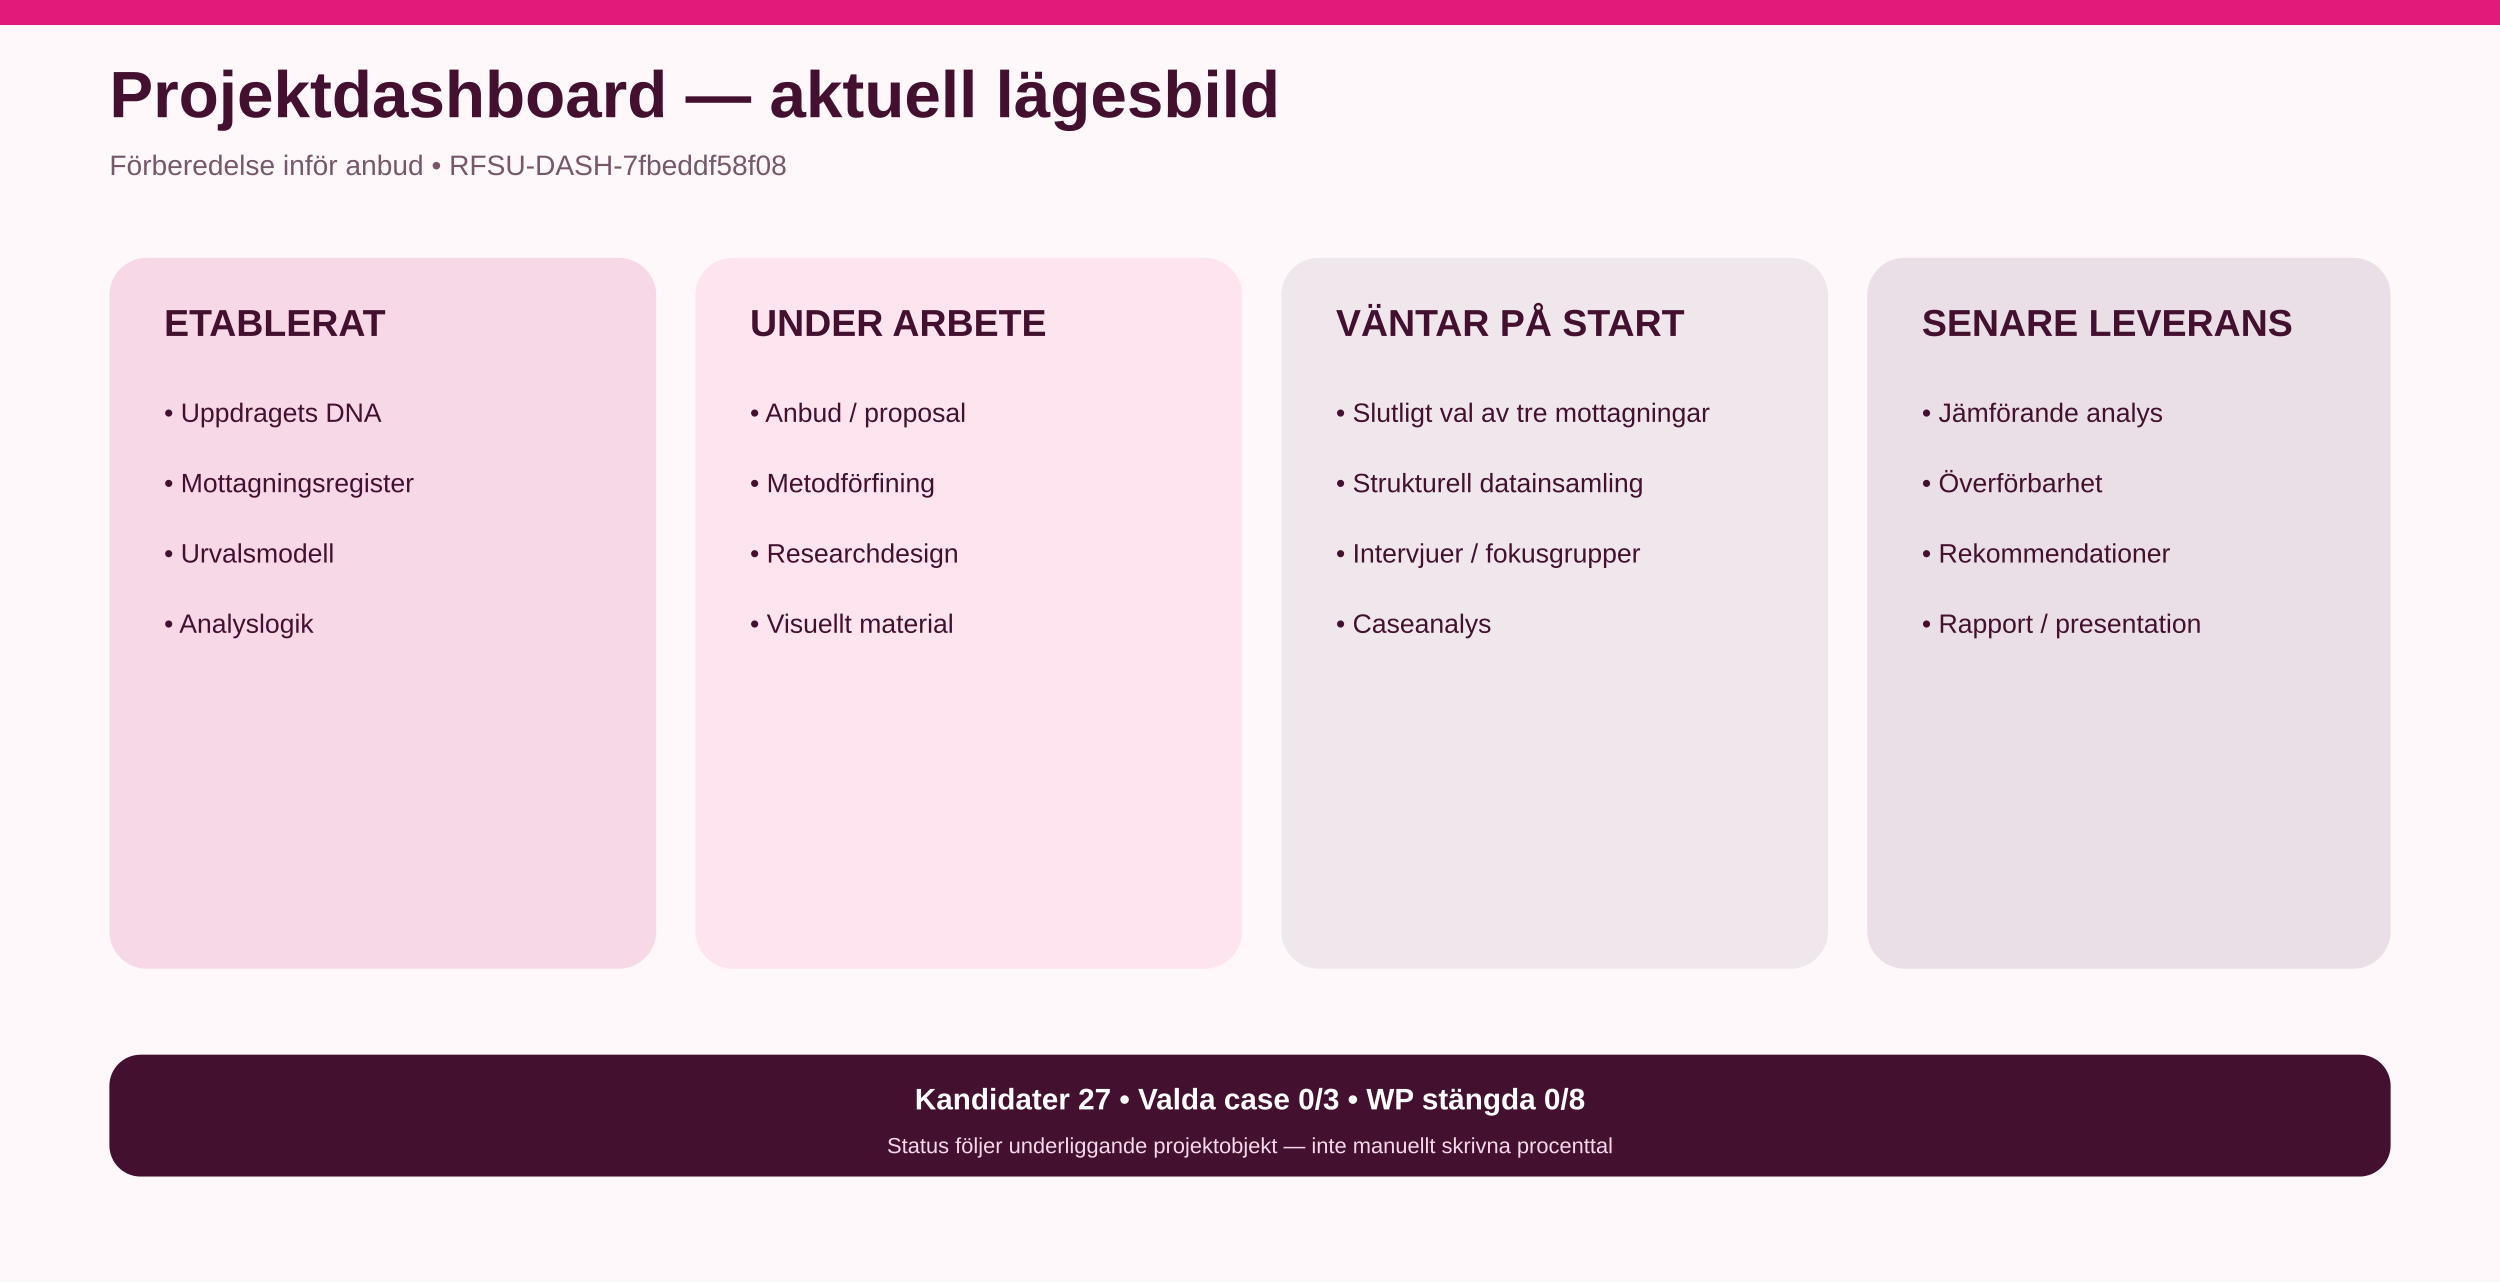
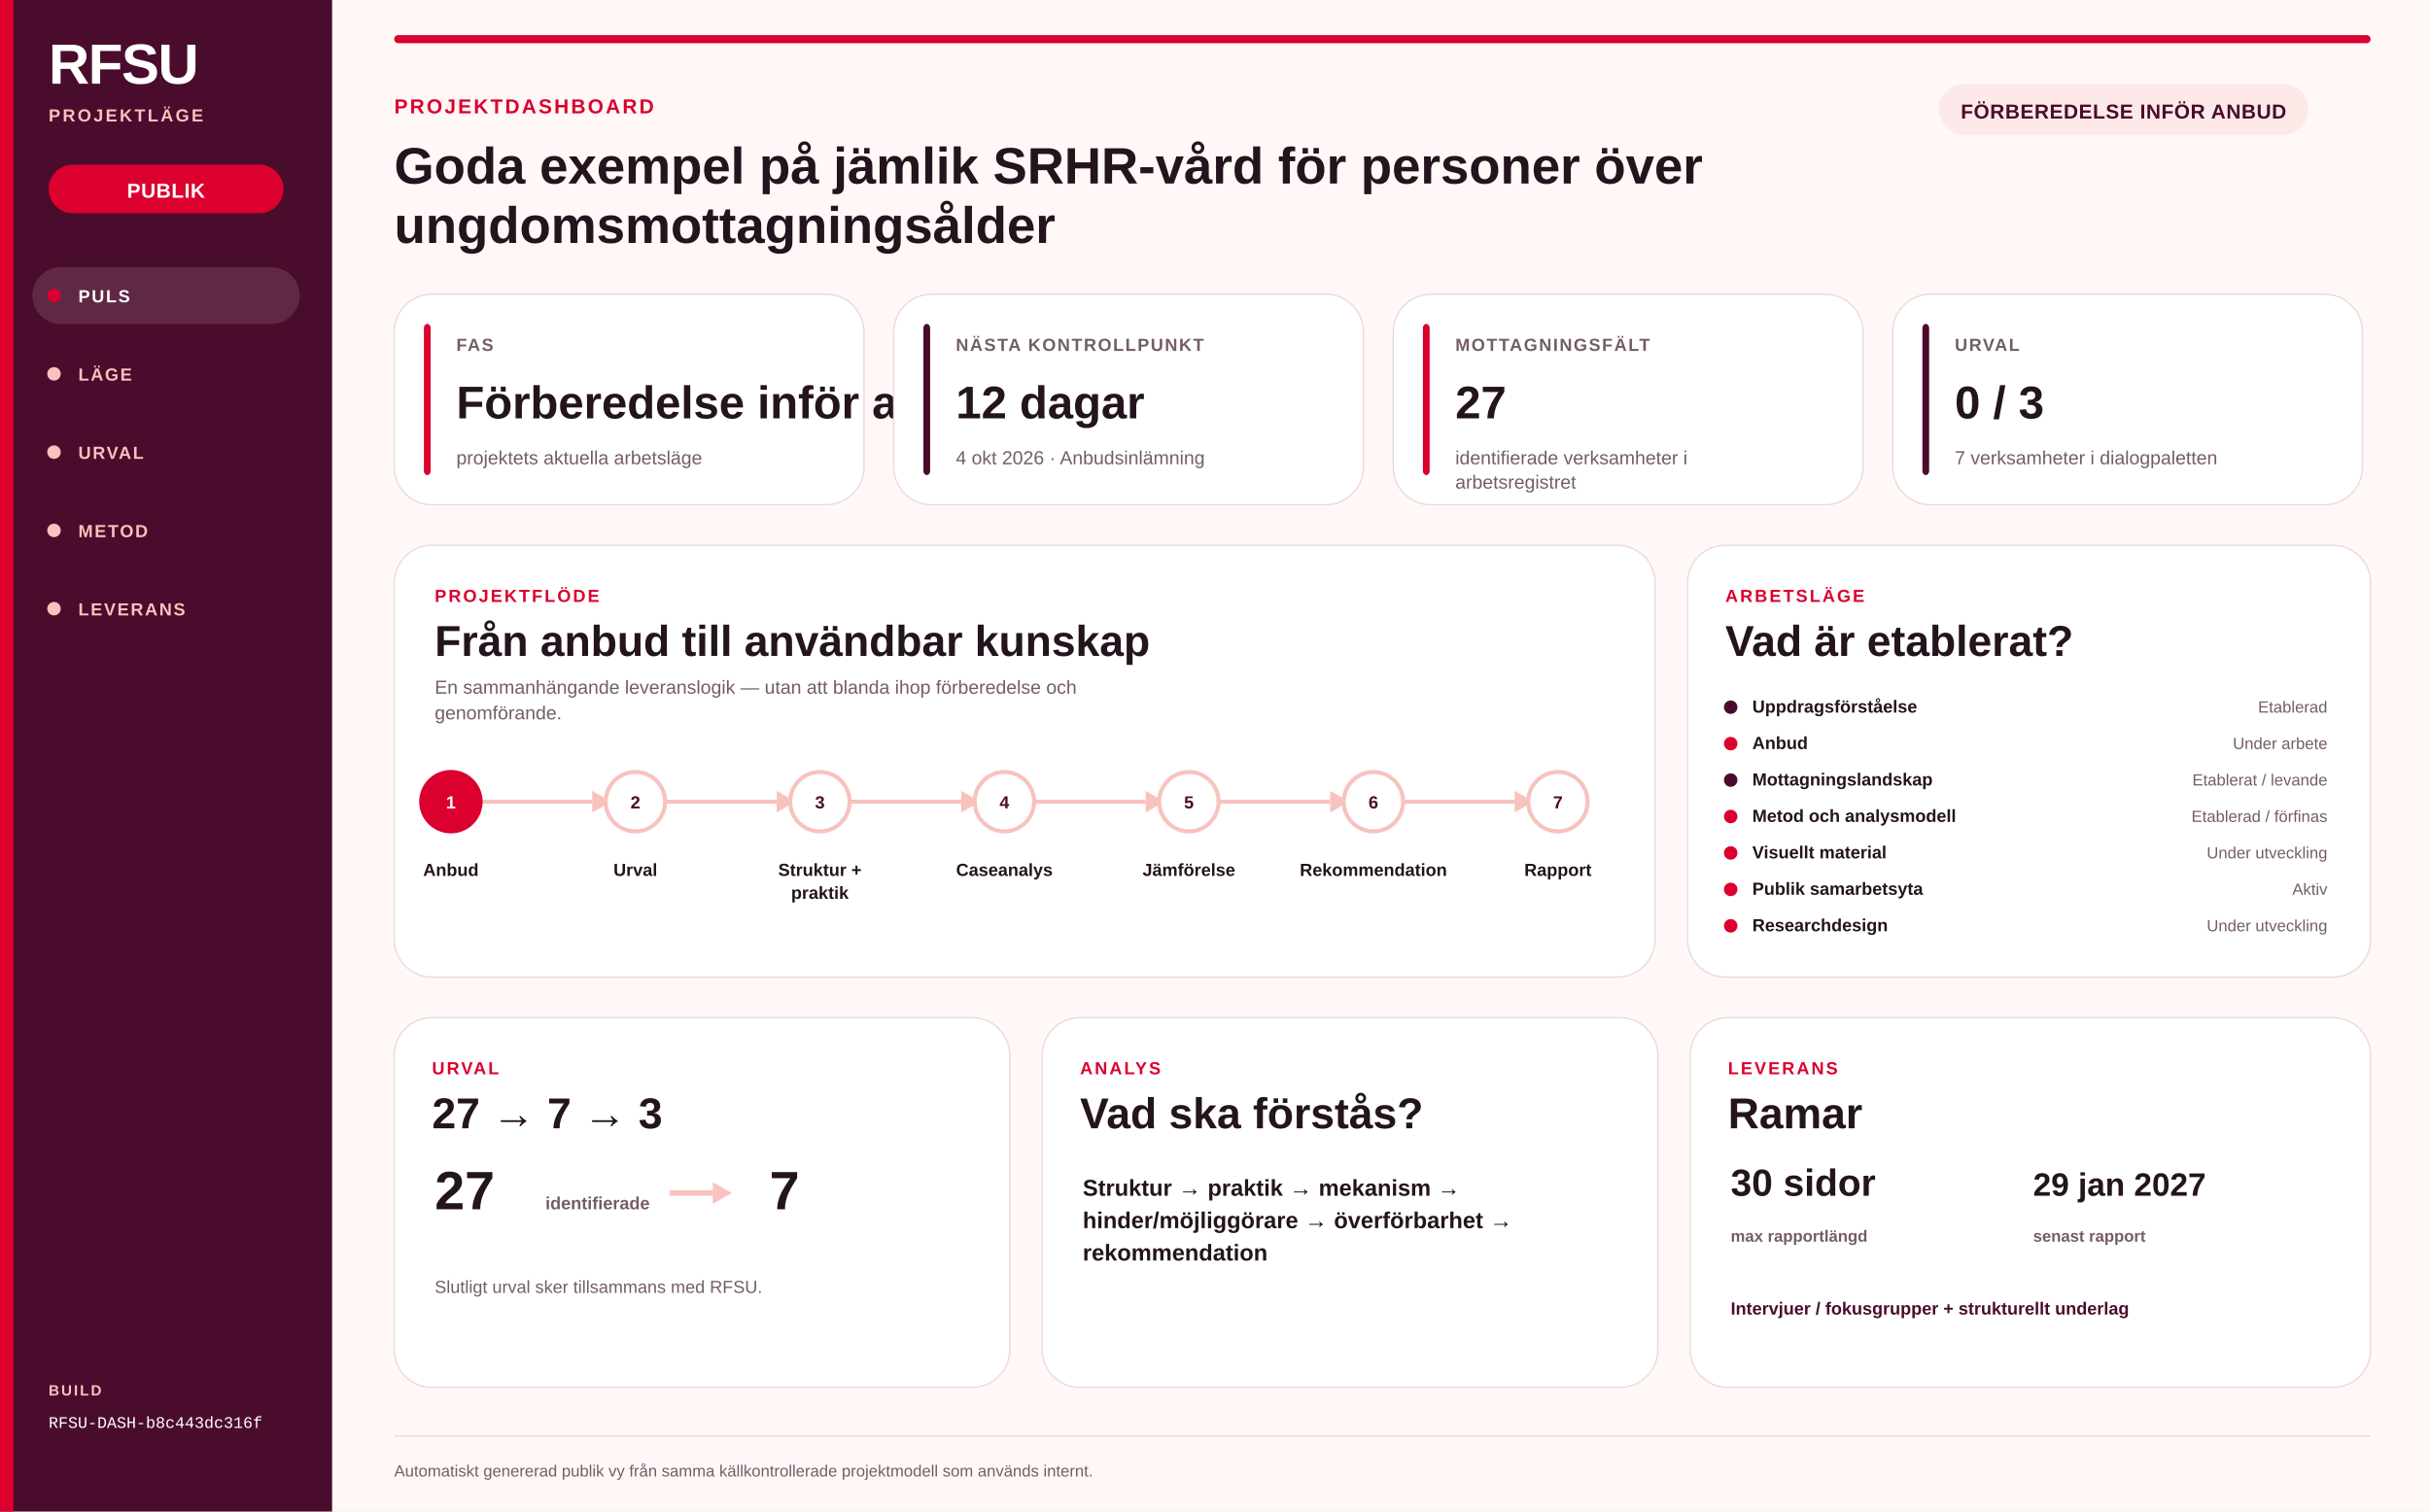
- <svg xmlns="http://www.w3.org/2000/svg" width="1600" height="820" viewBox="0 0 1600 820">
-   <rect width="1600" height="820" fill="#fff8fb" />
-   <rect width="1600" height="16" fill="#e21a7a" />
-   <text x="70" y="75" font-family="Arial" font-size="42" font-weight="700" fill="#43112f">Projektdashboard — aktuell lägesbild</text>
-   <text x="70" y="112" font-family="Arial" font-size="18" fill="#77586b">Förberedelse inför anbud • RFSU-DASH-7fbeddf58f08</text>
-   <rect x="70" y="165" rx="24" width="350" height="455" fill="#f7d8e7" />
-   <text x="105" y="215" font-family="Arial" font-size="24" font-weight="700" fill="#43112f">ETABLERAT</text>
-   <text x="105" y="270" font-family="Arial" font-size="17" fill="#43112f">• Uppdragets DNA</text>
-   <text x="105" y="315" font-family="Arial" font-size="17" fill="#43112f">• Mottagningsregister</text>
-   <text x="105" y="360" font-family="Arial" font-size="17" fill="#43112f">• Urvalsmodell</text>
-   <text x="105" y="405" font-family="Arial" font-size="17" fill="#43112f">• Analyslogik</text>
-   <rect x="445" y="165" rx="24" width="350" height="455" fill="#fde4ef" />
-   <text x="480" y="215" font-family="Arial" font-size="24" font-weight="700" fill="#43112f">UNDER ARBETE</text>
-   <text x="480" y="270" font-family="Arial" font-size="17" fill="#43112f">• Anbud / proposal</text>
-   <text x="480" y="315" font-family="Arial" font-size="17" fill="#43112f">• Metodförfining</text>
-   <text x="480" y="360" font-family="Arial" font-size="17" fill="#43112f">• Researchdesign</text>
-   <text x="480" y="405" font-family="Arial" font-size="17" fill="#43112f">• Visuellt material</text>
-   <rect x="820" y="165" rx="24" width="350" height="455" fill="#f0e7ed" />
-   <text x="855" y="215" font-family="Arial" font-size="24" font-weight="700" fill="#43112f">VÄNTAR PÅ START</text>
-   <text x="855" y="270" font-family="Arial" font-size="17" fill="#43112f">• Slutligt val av tre mottagningar</text>
-   <text x="855" y="315" font-family="Arial" font-size="17" fill="#43112f">• Strukturell datainsamling</text>
-   <text x="855" y="360" font-family="Arial" font-size="17" fill="#43112f">• Intervjuer / fokusgrupper</text>
-   <text x="855" y="405" font-family="Arial" font-size="17" fill="#43112f">• Caseanalys</text>
-   <rect x="1195" y="165" rx="24" width="335" height="455" fill="#eadfe6" />
-   <text x="1230" y="215" font-family="Arial" font-size="24" font-weight="700" fill="#43112f">SENARE LEVERANS</text>
-   <text x="1230" y="270" font-family="Arial" font-size="17" fill="#43112f">• Jämförande analys</text>
-   <text x="1230" y="315" font-family="Arial" font-size="17" fill="#43112f">• Överförbarhet</text>
-   <text x="1230" y="360" font-family="Arial" font-size="17" fill="#43112f">• Rekommendationer</text>
-   <text x="1230" y="405" font-family="Arial" font-size="17" fill="#43112f">• Rapport / presentation</text>
-   <rect x="70" y="675" rx="20" width="1460" height="78" fill="#43112f" />
-   <text x="800" y="710" text-anchor="middle" font-family="Arial" font-size="19" font-weight="700" fill="white">Kandidater 27 • Valda case 0/3 • WP stängda 0/8</text>
-   <text x="800" y="738" text-anchor="middle" font-family="Arial" font-size="14" fill="#f7d8e7">Status följer underliggande projektobjekt — inte manuellt skrivna procenttal</text>
+ <svg xmlns="http://www.w3.org/2000/svg" width="1800" height="1120" viewBox="0 0 1800 1120" role="img" aria-labelledby="svg-title svg-desc">
+   <rect width="1800" height="1120" fill="#FFF8F7" />
+   <rect x="0" y="0" width="246" height="1120" fill="#4A0C2C" opacity="1" />
+   <rect x="0" y="0" width="10" height="1120" fill="#DB002E" opacity="1" />
+   <text x="36" y="62" font-family="Arial Narrow, Helvetica Neue Condensed, Arial, sans-serif" font-size="42" font-weight="900" fill="#FFFFFF" text-anchor="start" letter-spacing="-1" opacity="1">RFSU</text>
+   <text x="36" y="90" font-family="Arial, Helvetica Neue, sans-serif" font-size="13" font-weight="800" fill="#F8C2BE" text-anchor="start" letter-spacing="1.7" opacity="1">PROJEKTLÄGE</text>
+   <rect x="36" y="122" width="174" height="36" fill="#DB002E" opacity="1" rx="18.0" />
+   <text x="123.0" y="146.48" font-family="Arial, Helvetica Neue, sans-serif" font-size="15" font-weight="700" fill="#FFFFFF" text-anchor="middle" letter-spacing="0.4" opacity="1">PUBLIK</text>
+   <rect x="24" y="198" width="198" height="42" fill="#FFFFFF" opacity="0.12" rx="21" />
+   <circle cx="40" cy="219" r="5" fill="#DB002E" />
+   <text x="58" y="224" font-family="Arial, Helvetica Neue, sans-serif" font-size="13" font-weight="700" fill="#FFFFFF" text-anchor="start" letter-spacing="1.2" opacity="1">PULS</text>
+   <circle cx="40" cy="277" r="5" fill="#F8C2BE" />
+   <text x="58" y="282" font-family="Arial, Helvetica Neue, sans-serif" font-size="13" font-weight="700" fill="#F8C2BE" text-anchor="start" letter-spacing="1.2" opacity="1">LÄGE</text>
+   <circle cx="40" cy="335" r="5" fill="#F8C2BE" />
+   <text x="58" y="340" font-family="Arial, Helvetica Neue, sans-serif" font-size="13" font-weight="700" fill="#F8C2BE" text-anchor="start" letter-spacing="1.2" opacity="1">URVAL</text>
+   <circle cx="40" cy="393" r="5" fill="#F8C2BE" />
+   <text x="58" y="398" font-family="Arial, Helvetica Neue, sans-serif" font-size="13" font-weight="700" fill="#F8C2BE" text-anchor="start" letter-spacing="1.2" opacity="1">METOD</text>
+   <circle cx="40" cy="451" r="5" fill="#F8C2BE" />
+   <text x="58" y="456" font-family="Arial, Helvetica Neue, sans-serif" font-size="13" font-weight="700" fill="#F8C2BE" text-anchor="start" letter-spacing="1.2" opacity="1">LEVERANS</text>
+   <text x="36" y="1034" font-family="Arial, Helvetica Neue, sans-serif" font-size="11" font-weight="700" fill="#F8C2BE" text-anchor="start" letter-spacing="1.4" opacity="1">BUILD</text>
+   <text x="36" y="1058" font-family="SFMono-Regular, Consolas, Liberation Mono, monospace" font-size="12" font-weight="500" fill="#FFFFFF" text-anchor="start" letter-spacing="0" opacity="1">RFSU-DASH-b8c443dc316f</text>
+   <rect x="292" y="26" width="1464" height="6" fill="#DB002E" opacity="1" rx="3" />
+   <text x="292" y="84" font-family="Arial, Helvetica Neue, sans-serif" font-size="15" font-weight="800" fill="#DB002E" text-anchor="start" letter-spacing="1.6" opacity="1">PROJEKTDASHBOARD</text>
+   <text x="292" y="136" font-family="Arial Narrow, Helvetica Neue Condensed, Arial, sans-serif" font-size="38" font-weight="850" fill="#24141D" text-anchor="start" letter-spacing="0" opacity="1">Goda exempel på jämlik SRHR-vård för personer över</text>
+   <text x="292" y="180" font-family="Arial Narrow, Helvetica Neue Condensed, Arial, sans-serif" font-size="38" font-weight="850" fill="#24141D" text-anchor="start" letter-spacing="0" opacity="1">ungdomsmottagningsålder</text>
+   <rect x="1436" y="62" width="274" height="38" fill="#FDEAE8" opacity="1" rx="19.0" />
+   <text x="1573.0" y="87.84" font-family="Arial, Helvetica Neue, sans-serif" font-size="15" font-weight="700" fill="#4A0C2C" text-anchor="middle" letter-spacing="0.4" opacity="1">FÖRBEREDELSE INFÖR ANBUD</text>
+   <rect x="292" y="218" width="348" height="156" fill="#FFFFFF" opacity="1" rx="28" stroke="#EAD8DF" stroke-width="1" />
+   <rect x="314" y="240" width="5" height="112" fill="#DB002E" opacity="1" rx="3" />
+   <text x="338" y="260" font-family="Arial, Helvetica Neue, sans-serif" font-size="13" font-weight="700" fill="#745C69" text-anchor="start" letter-spacing="1.1" opacity="1">FAS</text>
+   <text x="338" y="310" font-family="Arial Narrow, Helvetica Neue Condensed, Arial, sans-serif" font-size="34" font-weight="800" fill="#24141D" text-anchor="start" letter-spacing="0" opacity="1">Förberedelse inför anbud</text>
+   <text x="338" y="344" font-family="Arial, Helvetica Neue, sans-serif" font-size="14" font-weight="400" fill="#745C69" text-anchor="start" letter-spacing="0" opacity="1">projektets aktuella arbetsläge</text>
+   <rect x="662" y="218" width="348" height="156" fill="#FFFFFF" opacity="1" rx="28" stroke="#EAD8DF" stroke-width="1" />
+   <rect x="684" y="240" width="5" height="112" fill="#4A0C2C" opacity="1" rx="3" />
+   <text x="708" y="260" font-family="Arial, Helvetica Neue, sans-serif" font-size="13" font-weight="700" fill="#745C69" text-anchor="start" letter-spacing="1.1" opacity="1">NÄSTA KONTROLLPUNKT</text>
+   <text x="708" y="310" font-family="Arial Narrow, Helvetica Neue Condensed, Arial, sans-serif" font-size="34" font-weight="800" fill="#24141D" text-anchor="start" letter-spacing="0" opacity="1">12 dagar</text>
+   <text x="708" y="344" font-family="Arial, Helvetica Neue, sans-serif" font-size="14" font-weight="400" fill="#745C69" text-anchor="start" letter-spacing="0" opacity="1">4 okt 2026 · Anbudsinlämning</text>
+   <rect x="1032" y="218" width="348" height="156" fill="#FFFFFF" opacity="1" rx="28" stroke="#EAD8DF" stroke-width="1" />
+   <rect x="1054" y="240" width="5" height="112" fill="#DB002E" opacity="1" rx="3" />
+   <text x="1078" y="260" font-family="Arial, Helvetica Neue, sans-serif" font-size="13" font-weight="700" fill="#745C69" text-anchor="start" letter-spacing="1.1" opacity="1">MOTTAGNINGSFÄLT</text>
+   <text x="1078" y="310" font-family="Arial Narrow, Helvetica Neue Condensed, Arial, sans-serif" font-size="34" font-weight="800" fill="#24141D" text-anchor="start" letter-spacing="0" opacity="1">27</text>
+   <text x="1078" y="344" font-family="Arial, Helvetica Neue, sans-serif" font-size="14" font-weight="400" fill="#745C69" text-anchor="start" letter-spacing="0" opacity="1">identifierade verksamheter i</text>
+   <text x="1078" y="362" font-family="Arial, Helvetica Neue, sans-serif" font-size="14" font-weight="400" fill="#745C69" text-anchor="start" letter-spacing="0" opacity="1">arbetsregistret</text>
+   <rect x="1402" y="218" width="348" height="156" fill="#FFFFFF" opacity="1" rx="28" stroke="#EAD8DF" stroke-width="1" />
+   <rect x="1424" y="240" width="5" height="112" fill="#4A0C2C" opacity="1" rx="3" />
+   <text x="1448" y="260" font-family="Arial, Helvetica Neue, sans-serif" font-size="13" font-weight="700" fill="#745C69" text-anchor="start" letter-spacing="1.1" opacity="1">URVAL</text>
+   <text x="1448" y="310" font-family="Arial Narrow, Helvetica Neue Condensed, Arial, sans-serif" font-size="34" font-weight="800" fill="#24141D" text-anchor="start" letter-spacing="0" opacity="1">0 / 3</text>
+   <text x="1448" y="344" font-family="Arial, Helvetica Neue, sans-serif" font-size="14" font-weight="400" fill="#745C69" text-anchor="start" letter-spacing="0" opacity="1">7 verksamheter i dialogpaletten</text>
+   <rect x="292" y="404" width="934" height="320" fill="#FFFFFF" opacity="1" rx="28" stroke="#EAD8DF" stroke-width="1" />
+   <text x="322" y="446" font-family="Arial, Helvetica Neue, sans-serif" font-size="13" font-weight="800" fill="#DB002E" text-anchor="start" letter-spacing="1.5" opacity="1">PROJEKTFLÖDE</text>
+   <text x="322" y="486" font-family="Arial Narrow, Helvetica Neue Condensed, Arial, sans-serif" font-size="32" font-weight="800" fill="#24141D" text-anchor="start" letter-spacing="0" opacity="1">Från anbud till användbar kunskap</text>
+   <text x="322" y="514" font-family="Arial, Helvetica Neue, sans-serif" font-size="14" font-weight="400" fill="#745C69" text-anchor="start" letter-spacing="0" opacity="1">En sammanhängande leveranslogik — utan att blanda ihop förberedelse och</text>
+   <text x="322" y="533" font-family="Arial, Helvetica Neue, sans-serif" font-size="14" font-weight="400" fill="#745C69" text-anchor="start" letter-spacing="0" opacity="1">genomförande.</text>
+   <line x1="352.0" y1="594" x2="438.667" y2="594" stroke="#F8C2BE" stroke-width="3" opacity="1" />
+   <path d="M 438.667 586 L 452.667 594 L 438.667 602 Z" fill="#F8C2BE" />
+   <circle cx="334.0" cy="594" r="22" fill="#DB002E" stroke="#DB002E" stroke-width="3" />
+   <text x="334.0" y="599" font-family="Arial, Helvetica Neue, sans-serif" font-size="13" font-weight="800" fill="#FFFFFF" text-anchor="middle" letter-spacing="0" opacity="1">1</text>
+   <text x="334.0" y="649" font-family="Arial, Helvetica Neue, sans-serif" font-size="13" font-weight="700" fill="#24141D" text-anchor="middle" letter-spacing="0" opacity="1">Anbud</text>
+   <line x1="488.667" y1="594" x2="575.333" y2="594" stroke="#F8C2BE" stroke-width="3" opacity="1" />
+   <path d="M 575.333 586 L 589.333 594 L 575.333 602 Z" fill="#F8C2BE" />
+   <circle cx="470.667" cy="594" r="22" fill="#FFFFFF" stroke="#F8C2BE" stroke-width="3" />
+   <text x="470.667" y="599" font-family="Arial, Helvetica Neue, sans-serif" font-size="13" font-weight="800" fill="#4A0C2C" text-anchor="middle" letter-spacing="0" opacity="1">2</text>
+   <text x="470.667" y="649" font-family="Arial, Helvetica Neue, sans-serif" font-size="13" font-weight="700" fill="#24141D" text-anchor="middle" letter-spacing="0" opacity="1">Urval</text>
+   <line x1="625.333" y1="594" x2="712" y2="594" stroke="#F8C2BE" stroke-width="3" opacity="1" />
+   <path d="M 712 586 L 726 594 L 712 602 Z" fill="#F8C2BE" />
+   <circle cx="607.333" cy="594" r="22" fill="#FFFFFF" stroke="#F8C2BE" stroke-width="3" />
+   <text x="607.333" y="599" font-family="Arial, Helvetica Neue, sans-serif" font-size="13" font-weight="800" fill="#4A0C2C" text-anchor="middle" letter-spacing="0" opacity="1">3</text>
+   <text x="607.333" y="649" font-family="Arial, Helvetica Neue, sans-serif" font-size="13" font-weight="700" fill="#24141D" text-anchor="middle" letter-spacing="0" opacity="1">Struktur +</text>
+   <text x="607.333" y="666" font-family="Arial, Helvetica Neue, sans-serif" font-size="13" font-weight="700" fill="#24141D" text-anchor="middle" letter-spacing="0" opacity="1">praktik</text>
+   <line x1="762.0" y1="594" x2="848.667" y2="594" stroke="#F8C2BE" stroke-width="3" opacity="1" />
+   <path d="M 848.667 586 L 862.667 594 L 848.667 602 Z" fill="#F8C2BE" />
+   <circle cx="744.0" cy="594" r="22" fill="#FFFFFF" stroke="#F8C2BE" stroke-width="3" />
+   <text x="744.0" y="599" font-family="Arial, Helvetica Neue, sans-serif" font-size="13" font-weight="800" fill="#4A0C2C" text-anchor="middle" letter-spacing="0" opacity="1">4</text>
+   <text x="744.0" y="649" font-family="Arial, Helvetica Neue, sans-serif" font-size="13" font-weight="700" fill="#24141D" text-anchor="middle" letter-spacing="0" opacity="1">Caseanalys</text>
+   <line x1="898.667" y1="594" x2="985.333" y2="594" stroke="#F8C2BE" stroke-width="3" opacity="1" />
+   <path d="M 985.333 586 L 999.333 594 L 985.333 602 Z" fill="#F8C2BE" />
+   <circle cx="880.667" cy="594" r="22" fill="#FFFFFF" stroke="#F8C2BE" stroke-width="3" />
+   <text x="880.667" y="599" font-family="Arial, Helvetica Neue, sans-serif" font-size="13" font-weight="800" fill="#4A0C2C" text-anchor="middle" letter-spacing="0" opacity="1">5</text>
+   <text x="880.667" y="649" font-family="Arial, Helvetica Neue, sans-serif" font-size="13" font-weight="700" fill="#24141D" text-anchor="middle" letter-spacing="0" opacity="1">Jämförelse</text>
+   <line x1="1035.333" y1="594" x2="1122.0" y2="594" stroke="#F8C2BE" stroke-width="3" opacity="1" />
+   <path d="M 1122.0 586 L 1136.0 594 L 1122.0 602 Z" fill="#F8C2BE" />
+   <circle cx="1017.333" cy="594" r="22" fill="#FFFFFF" stroke="#F8C2BE" stroke-width="3" />
+   <text x="1017.333" y="599" font-family="Arial, Helvetica Neue, sans-serif" font-size="13" font-weight="800" fill="#4A0C2C" text-anchor="middle" letter-spacing="0" opacity="1">6</text>
+   <text x="1017.333" y="649" font-family="Arial, Helvetica Neue, sans-serif" font-size="13" font-weight="700" fill="#24141D" text-anchor="middle" letter-spacing="0" opacity="1">Rekommendation</text>
+   <circle cx="1154.0" cy="594" r="22" fill="#FFFFFF" stroke="#F8C2BE" stroke-width="3" />
+   <text x="1154.0" y="599" font-family="Arial, Helvetica Neue, sans-serif" font-size="13" font-weight="800" fill="#4A0C2C" text-anchor="middle" letter-spacing="0" opacity="1">7</text>
+   <text x="1154.0" y="649" font-family="Arial, Helvetica Neue, sans-serif" font-size="13" font-weight="700" fill="#24141D" text-anchor="middle" letter-spacing="0" opacity="1">Rapport</text>
+   <rect x="1250" y="404" width="506" height="320" fill="#FFFFFF" opacity="1" rx="28" stroke="#EAD8DF" stroke-width="1" />
+   <text x="1278" y="446" font-family="Arial, Helvetica Neue, sans-serif" font-size="13" font-weight="800" fill="#DB002E" text-anchor="start" letter-spacing="1.5" opacity="1">ARBETSLÄGE</text>
+   <text x="1278" y="486" font-family="Arial Narrow, Helvetica Neue Condensed, Arial, sans-serif" font-size="32" font-weight="800" fill="#24141D" text-anchor="start" letter-spacing="0" opacity="1">Vad är etablerat?</text>
+   <circle cx="1282" cy="524" r="5" fill="#4A0C2C" />
+   <text x="1298" y="528" font-family="Arial, Helvetica Neue, sans-serif" font-size="13" font-weight="700" fill="#24141D" text-anchor="start" letter-spacing="0" opacity="1">Uppdragsförståelse</text>
+   <text x="1724" y="528" font-family="Arial, Helvetica Neue, sans-serif" font-size="12" font-weight="500" fill="#745C69" text-anchor="end" letter-spacing="0" opacity="1">Etablerad</text>
+   <circle cx="1282" cy="551" r="5" fill="#DB002E" />
+   <text x="1298" y="555" font-family="Arial, Helvetica Neue, sans-serif" font-size="13" font-weight="700" fill="#24141D" text-anchor="start" letter-spacing="0" opacity="1">Anbud</text>
+   <text x="1724" y="555" font-family="Arial, Helvetica Neue, sans-serif" font-size="12" font-weight="500" fill="#745C69" text-anchor="end" letter-spacing="0" opacity="1">Under arbete</text>
+   <circle cx="1282" cy="578" r="5" fill="#4A0C2C" />
+   <text x="1298" y="582" font-family="Arial, Helvetica Neue, sans-serif" font-size="13" font-weight="700" fill="#24141D" text-anchor="start" letter-spacing="0" opacity="1">Mottagningslandskap</text>
+   <text x="1724" y="582" font-family="Arial, Helvetica Neue, sans-serif" font-size="12" font-weight="500" fill="#745C69" text-anchor="end" letter-spacing="0" opacity="1">Etablerat / levande</text>
+   <circle cx="1282" cy="605" r="5" fill="#DB002E" />
+   <text x="1298" y="609" font-family="Arial, Helvetica Neue, sans-serif" font-size="13" font-weight="700" fill="#24141D" text-anchor="start" letter-spacing="0" opacity="1">Metod och analysmodell</text>
+   <text x="1724" y="609" font-family="Arial, Helvetica Neue, sans-serif" font-size="12" font-weight="500" fill="#745C69" text-anchor="end" letter-spacing="0" opacity="1">Etablerad / förfinas</text>
+   <circle cx="1282" cy="632" r="5" fill="#DB002E" />
+   <text x="1298" y="636" font-family="Arial, Helvetica Neue, sans-serif" font-size="13" font-weight="700" fill="#24141D" text-anchor="start" letter-spacing="0" opacity="1">Visuellt material</text>
+   <text x="1724" y="636" font-family="Arial, Helvetica Neue, sans-serif" font-size="12" font-weight="500" fill="#745C69" text-anchor="end" letter-spacing="0" opacity="1">Under utveckling</text>
+   <circle cx="1282" cy="659" r="5" fill="#DB002E" />
+   <text x="1298" y="663" font-family="Arial, Helvetica Neue, sans-serif" font-size="13" font-weight="700" fill="#24141D" text-anchor="start" letter-spacing="0" opacity="1">Publik samarbetsyta</text>
+   <text x="1724" y="663" font-family="Arial, Helvetica Neue, sans-serif" font-size="12" font-weight="500" fill="#745C69" text-anchor="end" letter-spacing="0" opacity="1">Aktiv</text>
+   <circle cx="1282" cy="686" r="5" fill="#DB002E" />
+   <text x="1298" y="690" font-family="Arial, Helvetica Neue, sans-serif" font-size="13" font-weight="700" fill="#24141D" text-anchor="start" letter-spacing="0" opacity="1">Researchdesign</text>
+   <text x="1724" y="690" font-family="Arial, Helvetica Neue, sans-serif" font-size="12" font-weight="500" fill="#745C69" text-anchor="end" letter-spacing="0" opacity="1">Under utveckling</text>
+   <rect x="292" y="754" width="456" height="274" fill="#FFFFFF" opacity="1" rx="28" stroke="#EAD8DF" stroke-width="1" />
+   <text x="320" y="796" font-family="Arial, Helvetica Neue, sans-serif" font-size="13" font-weight="800" fill="#DB002E" text-anchor="start" letter-spacing="1.5" opacity="1">URVAL</text>
+   <text x="320" y="836" font-family="Arial Narrow, Helvetica Neue Condensed, Arial, sans-serif" font-size="32" font-weight="800" fill="#24141D" text-anchor="start" letter-spacing="0" opacity="1">27 → 7 → 3</text>
+   <text x="322" y="896" font-family="Arial Narrow, Helvetica Neue Condensed, Arial, sans-serif" font-size="40" font-weight="850" fill="#24141D" text-anchor="start" letter-spacing="0" opacity="1">27</text>
+   <text x="404" y="896" font-family="Arial, Helvetica Neue, sans-serif" font-size="13" font-weight="700" fill="#745C69" text-anchor="start" letter-spacing="0" opacity="1">identifierade</text>
+   <line x1="496" y1="884" x2="528" y2="884" stroke="#F8C2BE" stroke-width="4" opacity="1" />
+   <path d="M 528 876 L 542 884 L 528 892 Z" fill="#F8C2BE" />
+   <text x="570" y="896" font-family="Arial Narrow, Helvetica Neue Condensed, Arial, sans-serif" font-size="40" font-weight="850" fill="#24141D" text-anchor="start" letter-spacing="0" opacity="1">7</text>
+   <text x="322" y="958" font-family="Arial, Helvetica Neue, sans-serif" font-size="13" font-weight="500" fill="#745C69" text-anchor="start" letter-spacing="0" opacity="1">Slutligt urval sker tillsammans med RFSU.</text>
+   <rect x="772" y="754" width="456" height="274" fill="#FFFFFF" opacity="1" rx="28" stroke="#EAD8DF" stroke-width="1" />
+   <text x="800" y="796" font-family="Arial, Helvetica Neue, sans-serif" font-size="13" font-weight="800" fill="#DB002E" text-anchor="start" letter-spacing="1.5" opacity="1">ANALYS</text>
+   <text x="800" y="836" font-family="Arial Narrow, Helvetica Neue Condensed, Arial, sans-serif" font-size="32" font-weight="800" fill="#24141D" text-anchor="start" letter-spacing="0" opacity="1">Vad ska förstås?</text>
+   <text x="802" y="886" font-family="Arial, Helvetica Neue, sans-serif" font-size="17" font-weight="700" fill="#24141D" text-anchor="start" letter-spacing="0" opacity="1">Struktur → praktik → mekanism →</text>
+   <text x="802" y="910" font-family="Arial, Helvetica Neue, sans-serif" font-size="17" font-weight="700" fill="#24141D" text-anchor="start" letter-spacing="0" opacity="1">hinder/möjliggörare → överförbarhet →</text>
+   <text x="802" y="934" font-family="Arial, Helvetica Neue, sans-serif" font-size="17" font-weight="700" fill="#24141D" text-anchor="start" letter-spacing="0" opacity="1">rekommendation</text>
+   <rect x="1252" y="754" width="504" height="274" fill="#FFFFFF" opacity="1" rx="28" stroke="#EAD8DF" stroke-width="1" />
+   <text x="1280" y="796" font-family="Arial, Helvetica Neue, sans-serif" font-size="13" font-weight="800" fill="#DB002E" text-anchor="start" letter-spacing="1.5" opacity="1">LEVERANS</text>
+   <text x="1280" y="836" font-family="Arial Narrow, Helvetica Neue Condensed, Arial, sans-serif" font-size="32" font-weight="800" fill="#24141D" text-anchor="start" letter-spacing="0" opacity="1">Ramar</text>
+   <text x="1282" y="886" font-family="Arial Narrow, Helvetica Neue Condensed, Arial, sans-serif" font-size="28" font-weight="850" fill="#24141D" text-anchor="start" letter-spacing="0" opacity="1">30 sidor</text>
+   <text x="1282" y="920" font-family="Arial, Helvetica Neue, sans-serif" font-size="12" font-weight="600" fill="#745C69" text-anchor="start" letter-spacing="0" opacity="1">max rapportlängd</text>
+   <text x="1506" y="886" font-family="Arial Narrow, Helvetica Neue Condensed, Arial, sans-serif" font-size="24" font-weight="800" fill="#24141D" text-anchor="start" letter-spacing="0" opacity="1">29 jan 2027</text>
+   <text x="1506" y="920" font-family="Arial, Helvetica Neue, sans-serif" font-size="12" font-weight="600" fill="#745C69" text-anchor="start" letter-spacing="0" opacity="1">senast rapport</text>
+   <text x="1282" y="974" font-family="Arial, Helvetica Neue, sans-serif" font-size="13" font-weight="700" fill="#4A0C2C" text-anchor="start" letter-spacing="0" opacity="1">Intervjuer / fokusgrupper + strukturellt underlag</text>
+   <line x1="292" y1="1064" x2="1756" y2="1064" stroke="#EAD8DF" stroke-width="1" opacity="1" />
+   <text x="292" y="1094" font-family="Arial, Helvetica Neue, sans-serif" font-size="12" font-weight="500" fill="#745C69" text-anchor="start" letter-spacing="0" opacity="1">Automatiskt genererad publik vy från samma källkontrollerade projektmodell som används internt.</text>
</svg>
